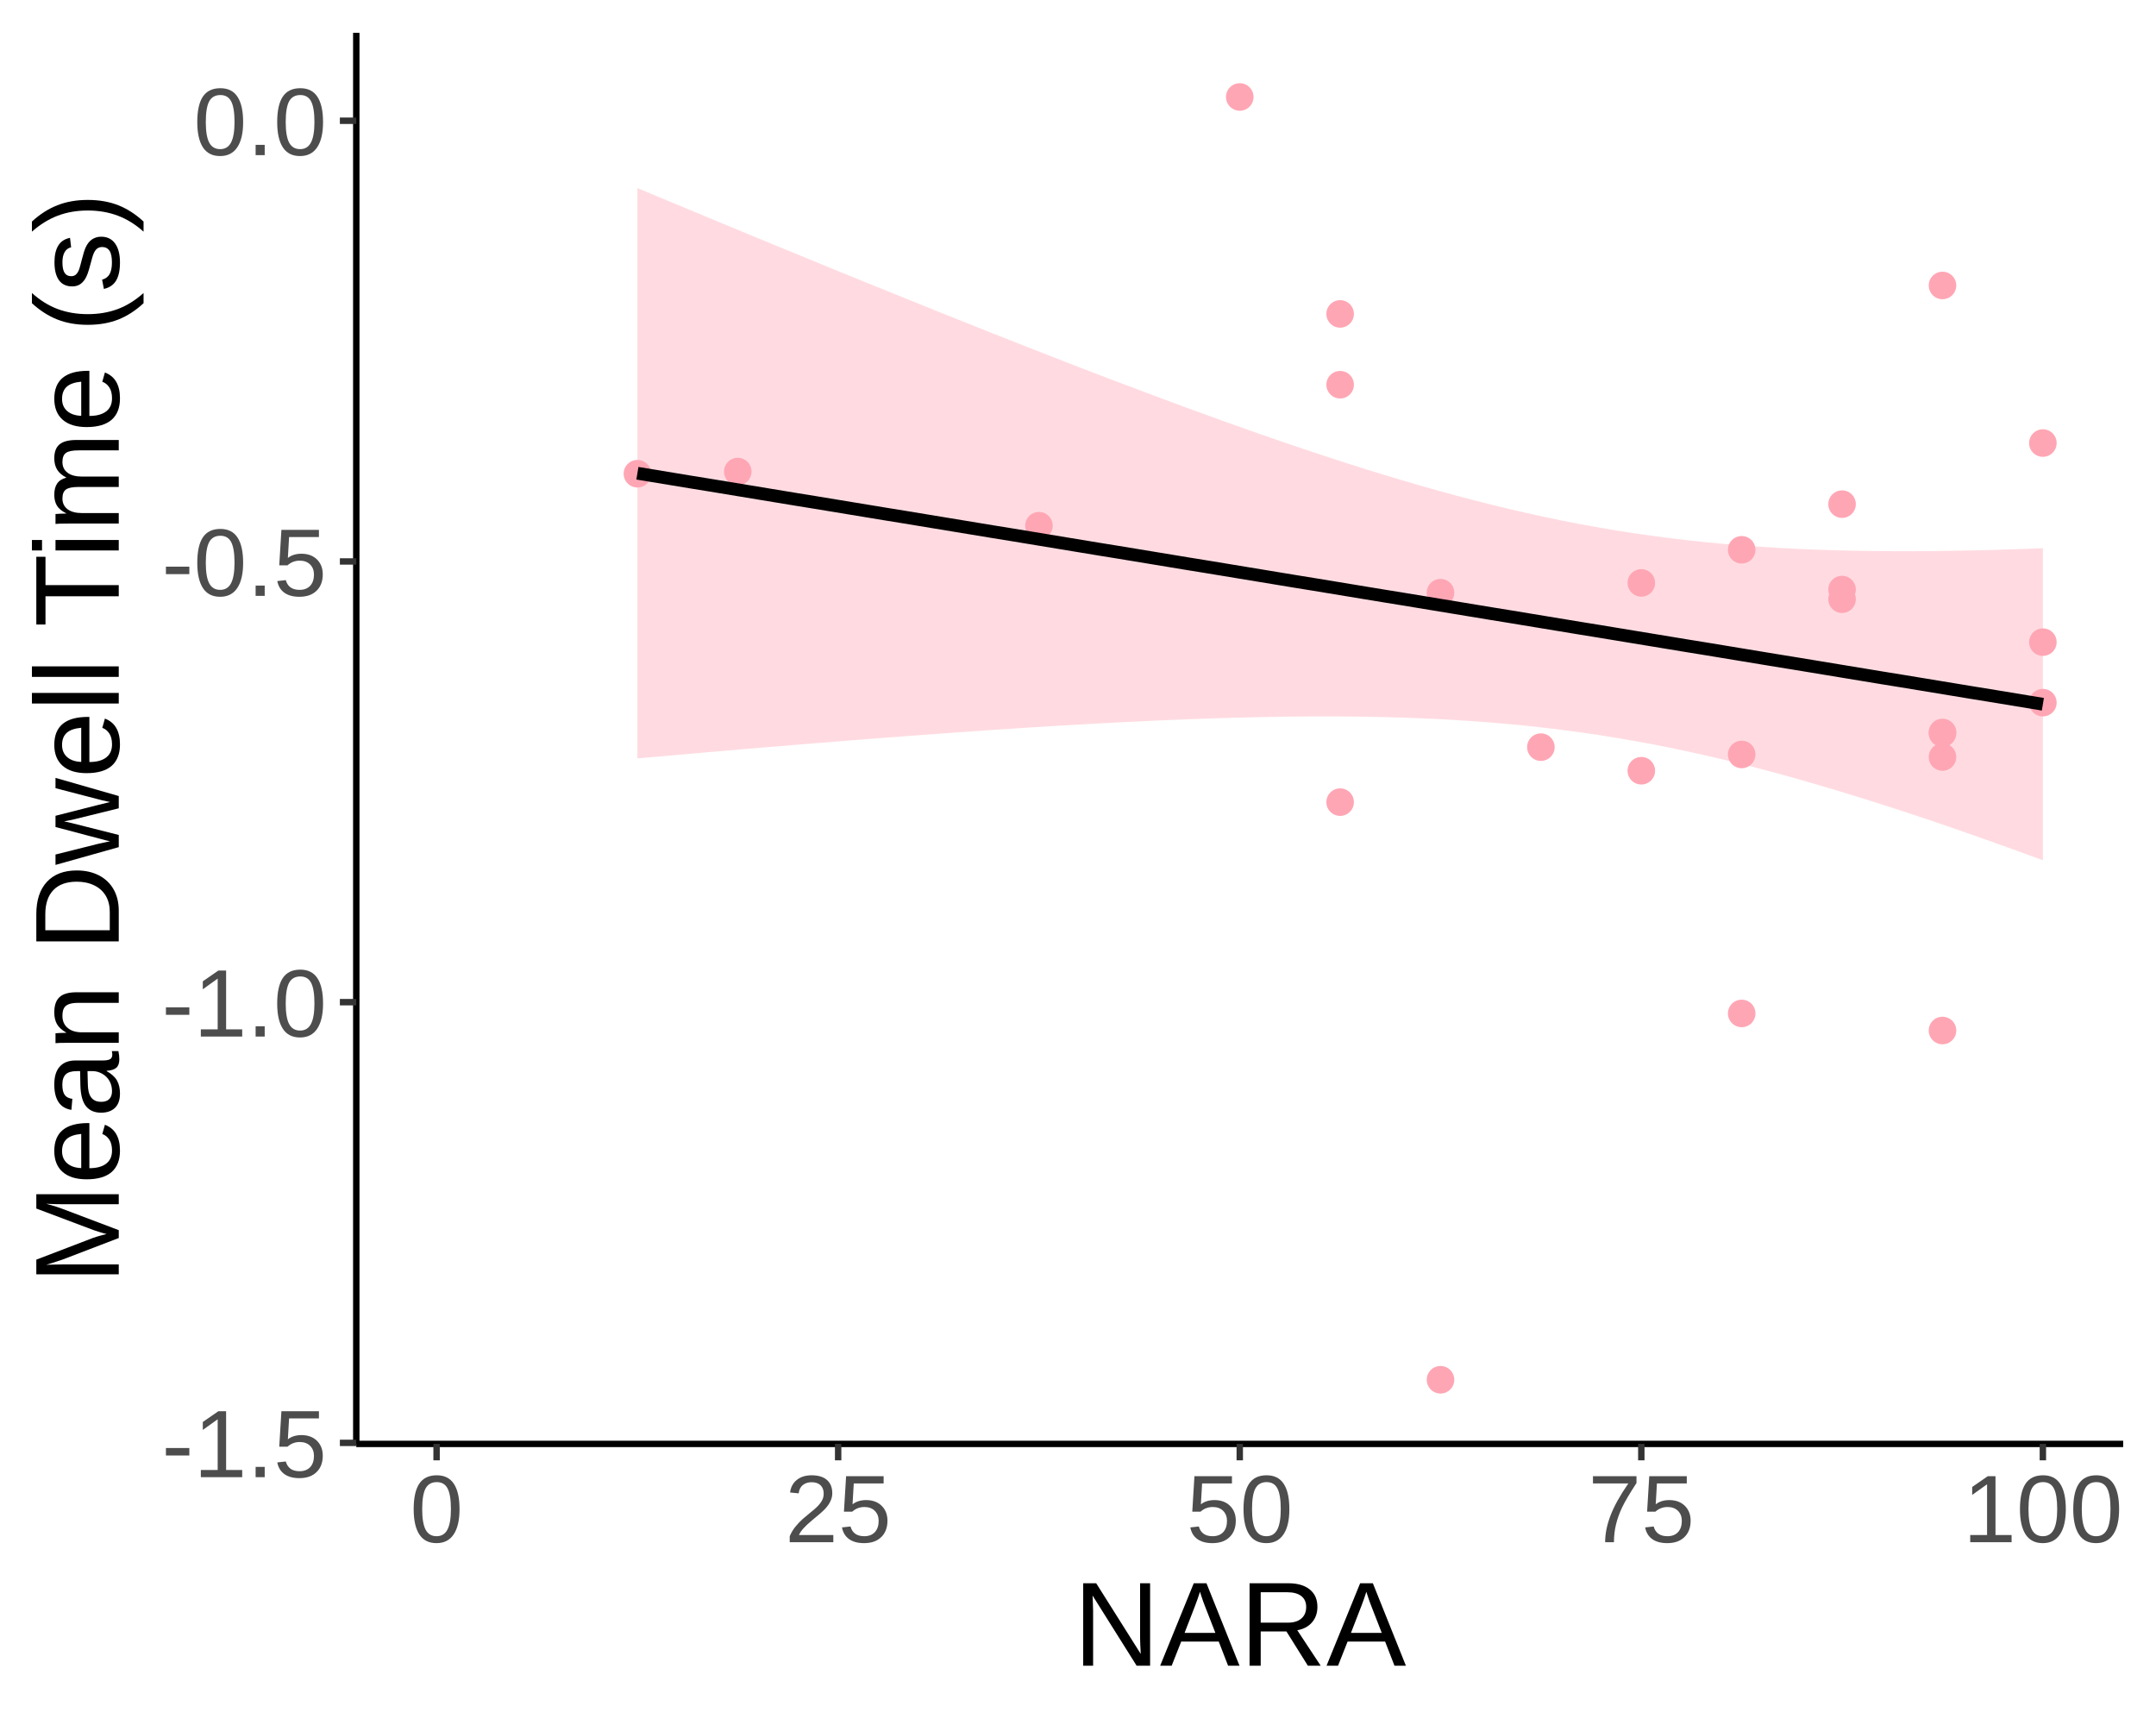
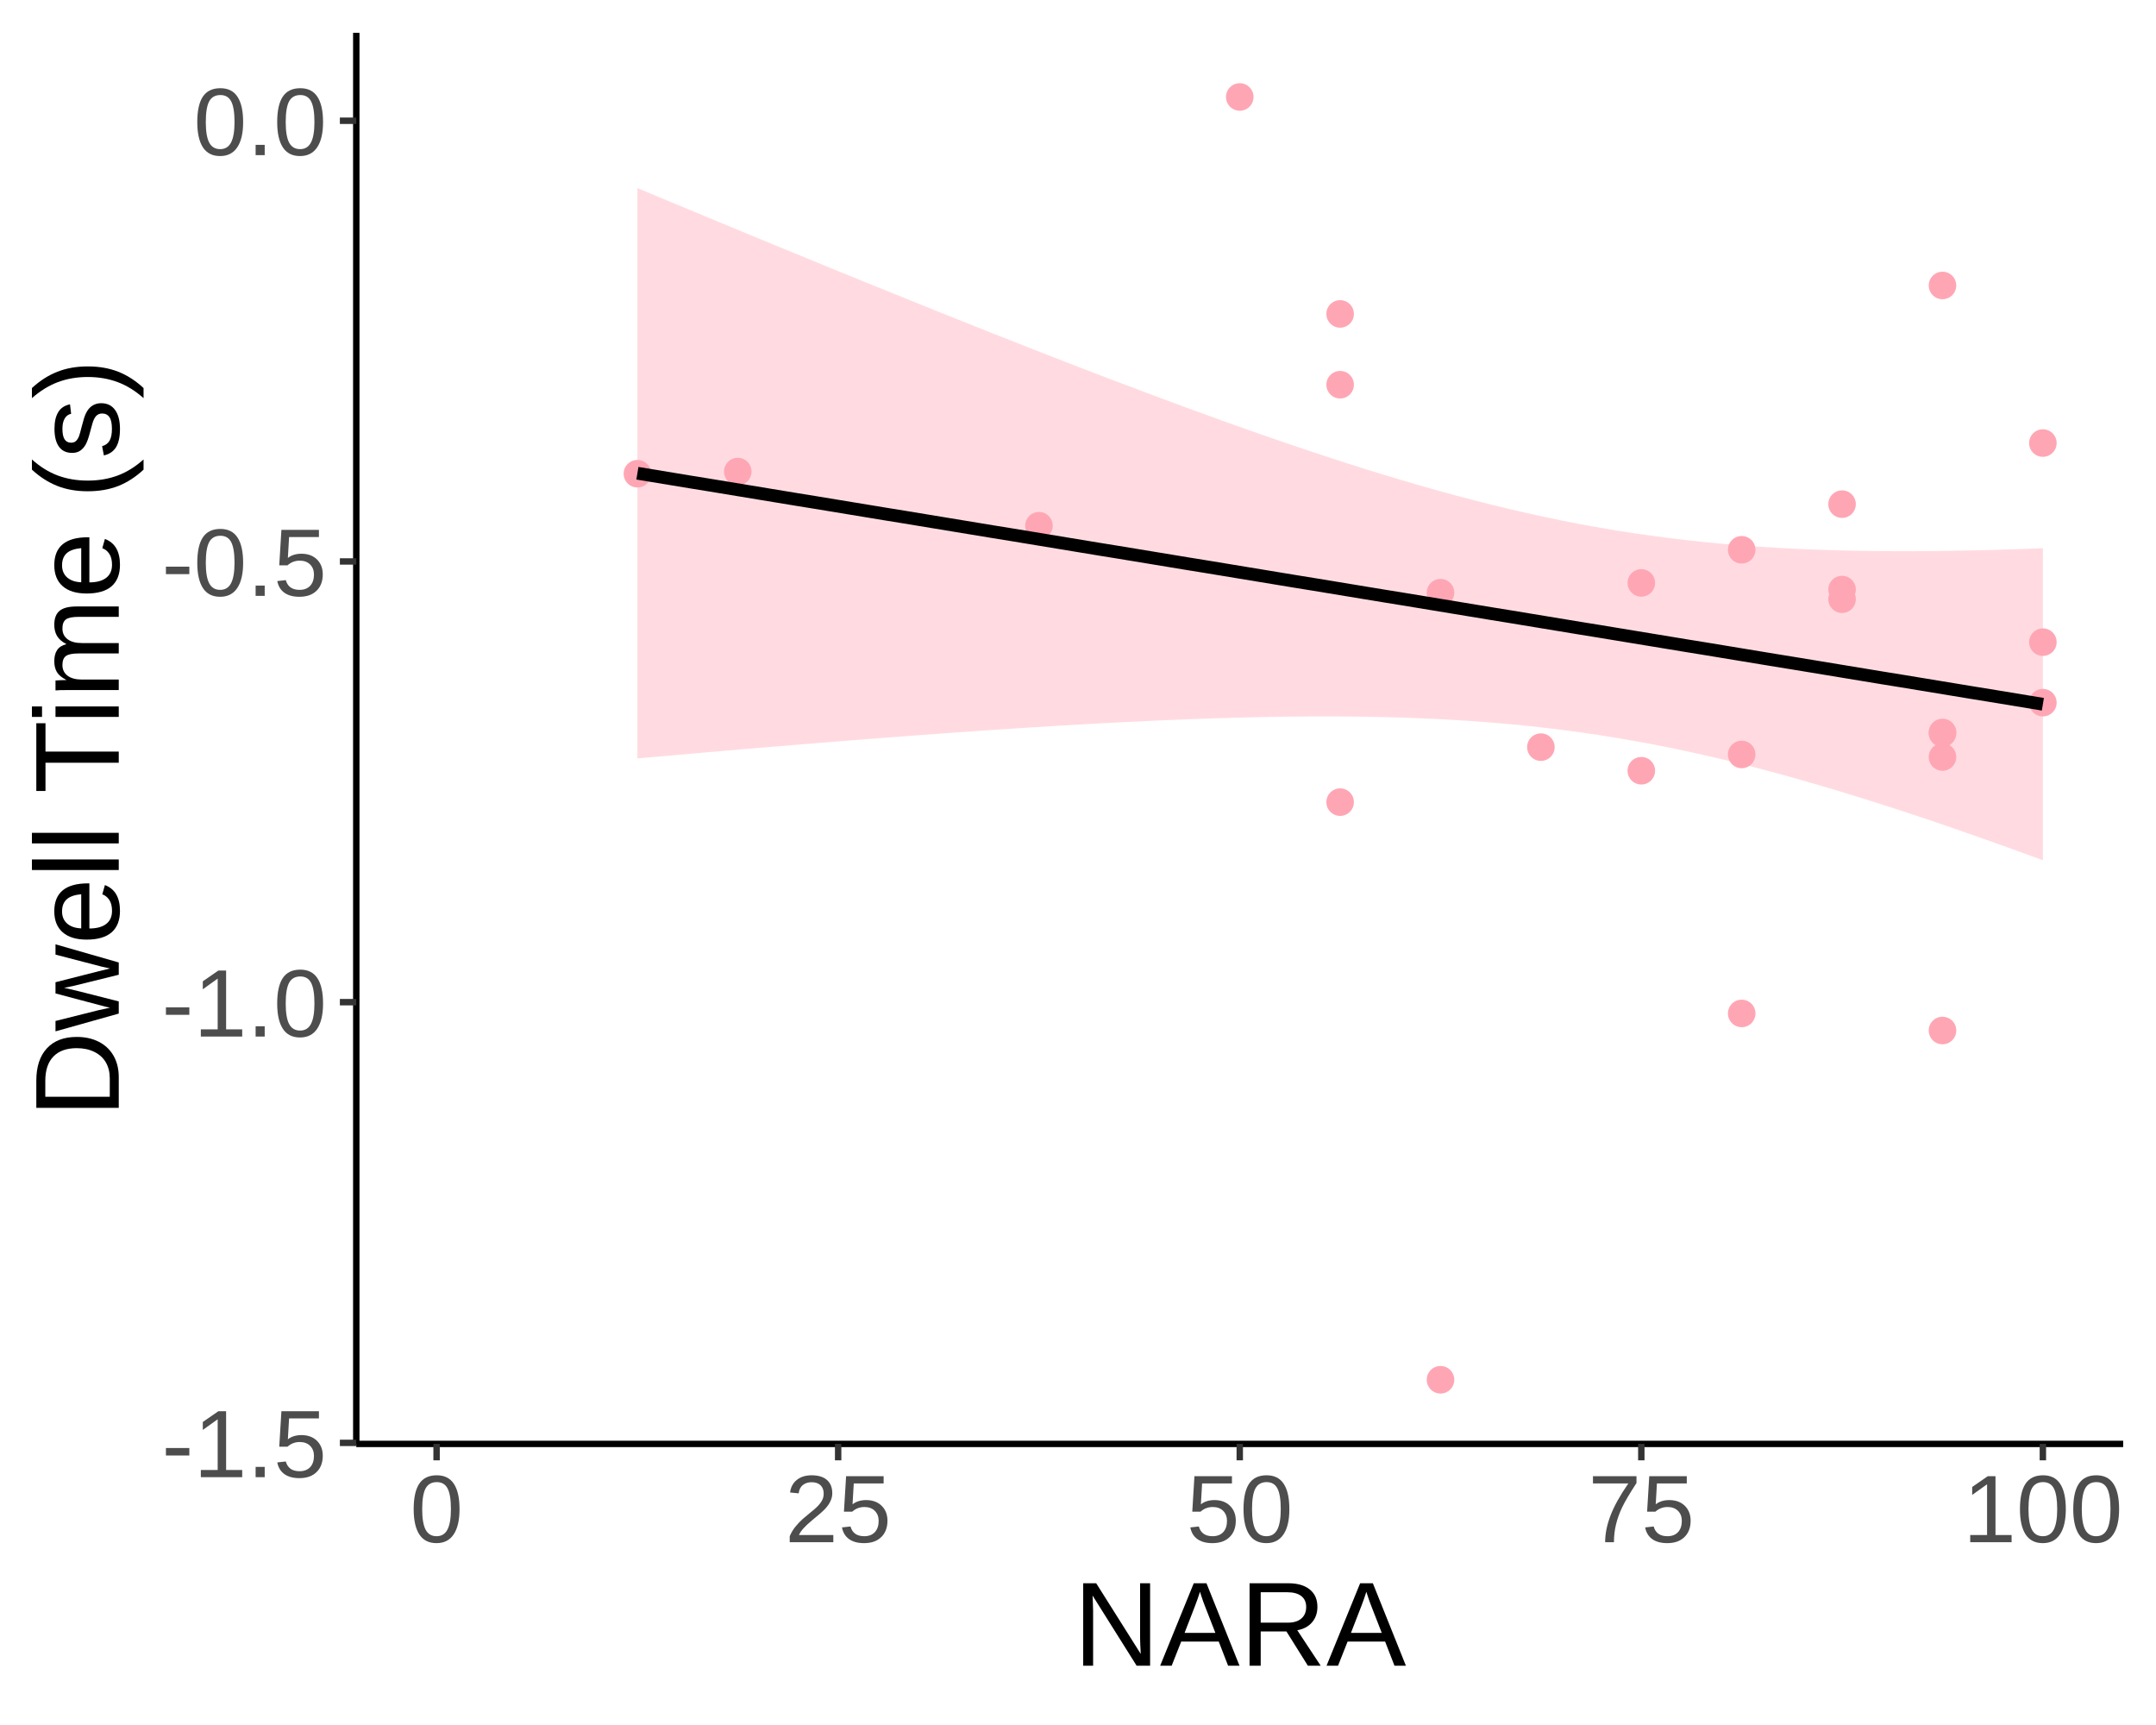
<svg xmlns="http://www.w3.org/2000/svg" class="svglite" width="360.00pt" height="288.00pt" viewBox="0 0 360.00 288.00">
  <defs>
    <style type="text/css">
    .svglite line, .svglite polyline, .svglite polygon, .svglite path, .svglite rect, .svglite circle {
      fill: none;
      stroke: #000000;
      stroke-linecap: round;
      stroke-linejoin: round;
      stroke-miterlimit: 10.00;
    }
    .svglite text {
      white-space: pre;
    }
  </style>
  </defs>
  <rect width="100%" height="100%" style="stroke: none; fill: #FFFFFF;" />
  <defs>
    <clipPath id="cpMC4wMHwzNjAuMDB8MC4wMHwyODguMDA=">
      <rect x="0.00" y="0.00" width="360.00" height="288.00" />
    </clipPath>
  </defs>
  <g clip-path="url(#cpMC4wMHwzNjAuMDB8MC4wMHwyODguMDA=)">
-     <rect x="0" y="0.00" width="360.00" height="288.00" style="stroke-width: 1.07; stroke: #FFFFFF; fill: #FFFFFF;" />
+     <rect x="0.00" y="0.00" width="360.00" height="288.00" style="stroke-width: 1.07; stroke: #FFFFFF; fill: #FFFFFF;" />
  </g>
  <defs>
    <clipPath id="cpNTkuNDl8MzU0LjUyfDUuNDh8MjQxLjA3">
      <rect x="59.49" y="5.48" width="295.03" height="235.59" />
    </clipPath>
  </defs>
  <g clip-path="url(#cpNTkuNDl8MzU0LjUyfDUuNDh8MjQxLjA3)">
    <circle cx="173.48" cy="87.77" r="1.95" style="stroke-width: 0.71; stroke: #FFA6B4; fill: #FFA6B4;" />
    <circle cx="341.11" cy="117.31" r="1.95" style="stroke-width: 0.71; stroke: #FFA6B4; fill: #FFA6B4;" />
    <circle cx="274.06" cy="97.32" r="1.95" style="stroke-width: 0.71; stroke: #FFA6B4; fill: #FFA6B4;" />
    <circle cx="290.82" cy="91.79" r="1.95" style="stroke-width: 0.71; stroke: #FFA6B4; fill: #FFA6B4;" />
    <circle cx="324.35" cy="172.05" r="1.95" style="stroke-width: 0.71; stroke: #FFA6B4; fill: #FFA6B4;" />
    <circle cx="257.29" cy="124.74" r="1.95" style="stroke-width: 0.71; stroke: #FFA6B4; fill: #FFA6B4;" />
    <circle cx="223.77" cy="64.23" r="1.95" style="stroke-width: 0.71; stroke: #FFA6B4; fill: #FFA6B4;" />
    <circle cx="240.53" cy="230.36" r="1.95" style="stroke-width: 0.71; stroke: #FFA6B4; fill: #FFA6B4;" />
    <circle cx="324.35" cy="126.39" r="1.95" style="stroke-width: 0.71; stroke: #FFA6B4; fill: #FFA6B4;" />
    <circle cx="341.11" cy="73.97" r="1.95" style="stroke-width: 0.71; stroke: #FFA6B4; fill: #FFA6B4;" />
    <circle cx="307.58" cy="84.17" r="1.95" style="stroke-width: 0.71; stroke: #FFA6B4; fill: #FFA6B4;" />
    <circle cx="290.82" cy="125.96" r="1.95" style="stroke-width: 0.71; stroke: #FFA6B4; fill: #FFA6B4;" />
    <circle cx="307.58" cy="98.43" r="1.95" style="stroke-width: 0.71; stroke: #FFA6B4; fill: #FFA6B4;" />
    <circle cx="106.43" cy="79.09" r="1.95" style="stroke-width: 0.71; stroke: #FFA6B4; fill: #FFA6B4;" />
    <circle cx="223.77" cy="52.41" r="1.95" style="stroke-width: 0.71; stroke: #FFA6B4; fill: #FFA6B4;" />
    <circle cx="341.11" cy="107.21" r="1.95" style="stroke-width: 0.71; stroke: #FFA6B4; fill: #FFA6B4;" />
    <circle cx="240.53" cy="98.95" r="1.95" style="stroke-width: 0.71; stroke: #FFA6B4; fill: #FFA6B4;" />
    <circle cx="207.01" cy="16.19" r="1.95" style="stroke-width: 0.71; stroke: #FFA6B4; fill: #FFA6B4;" />
    <circle cx="307.58" cy="100.04" r="1.95" style="stroke-width: 0.71; stroke: #FFA6B4; fill: #FFA6B4;" />
    <circle cx="274.06" cy="128.68" r="1.95" style="stroke-width: 0.71; stroke: #FFA6B4; fill: #FFA6B4;" />
    <circle cx="290.82" cy="169.20" r="1.95" style="stroke-width: 0.71; stroke: #FFA6B4; fill: #FFA6B4;" />
    <circle cx="223.77" cy="133.92" r="1.95" style="stroke-width: 0.71; stroke: #FFA6B4; fill: #FFA6B4;" />
    <circle cx="123.19" cy="78.73" r="1.95" style="stroke-width: 0.71; stroke: #FFA6B4; fill: #FFA6B4;" />
    <circle cx="324.35" cy="122.42" r="1.95" style="stroke-width: 0.71; stroke: #FFA6B4; fill: #FFA6B4;" />
    <circle cx="324.35" cy="122.29" r="1.95" style="stroke-width: 0.71; stroke: #FFA6B4; fill: #FFA6B4;" />
    <circle cx="324.35" cy="47.66" r="1.95" style="stroke-width: 0.71; stroke: #FFA6B4; fill: #FFA6B4;" />
    <polygon points="106.43,31.40 109.40,32.64 112.37,33.88 115.34,35.11 118.31,36.35 121.28,37.58 124.25,38.81 127.22,40.04 130.19,41.26 133.16,42.48 136.13,43.70 139.10,44.92 142.07,46.13 145.05,47.34 148.02,48.54 150.99,49.74 153.96,50.94 156.93,52.14 159.90,53.32 162.87,54.51 165.84,55.69 168.81,56.86 171.78,58.03 174.75,59.19 177.72,60.35 180.69,61.50 183.66,62.64 186.63,63.77 189.61,64.89 192.58,66.01 195.55,67.11 198.52,68.21 201.49,69.29 204.46,70.37 207.43,71.42 210.40,72.47 213.37,73.50 216.34,74.51 219.31,75.51 222.28,76.49 225.25,77.45 228.22,78.39 231.20,79.31 234.17,80.20 237.14,81.07 240.11,81.91 243.08,82.72 246.05,83.50 249.02,84.26 251.99,84.98 254.96,85.66 257.93,86.31 260.90,86.93 263.87,87.51 266.84,88.05 269.81,88.55 272.78,89.02 275.76,89.44 278.73,89.84 281.70,90.19 284.67,90.51 287.64,90.79 290.61,91.04 293.58,91.26 296.55,91.45 299.52,91.61 302.49,91.74 305.46,91.84 308.43,91.92 311.40,91.98 314.37,92.01 317.34,92.03 320.32,92.02 323.29,92.00 326.26,91.95 329.23,91.90 332.20,91.83 335.17,91.74 338.14,91.64 341.11,91.53 341.11,143.62 338.14,142.54 335.17,141.46 332.20,140.40 329.23,139.36 326.26,138.32 323.29,137.30 320.32,136.30 317.34,135.32 314.37,134.36 311.40,133.42 308.43,132.50 305.46,131.60 302.49,130.73 299.52,129.88 296.55,129.06 293.58,128.27 290.61,127.52 287.64,126.79 284.67,126.10 281.70,125.44 278.73,124.82 275.76,124.23 272.78,123.69 269.81,123.18 266.84,122.70 263.87,122.27 260.90,121.87 257.93,121.51 254.96,121.18 251.99,120.89 249.02,120.64 246.05,120.41 243.08,120.22 240.11,120.05 237.14,119.92 234.17,119.81 231.20,119.73 228.22,119.67 225.25,119.63 222.28,119.61 219.31,119.61 216.34,119.64 213.37,119.67 210.40,119.73 207.43,119.80 204.46,119.88 201.49,119.97 198.52,120.08 195.55,120.20 192.58,120.33 189.61,120.47 186.63,120.62 183.66,120.77 180.69,120.94 177.72,121.11 174.75,121.29 171.78,121.47 168.81,121.67 165.84,121.86 162.87,122.07 159.90,122.27 156.93,122.49 153.96,122.70 150.99,122.93 148.02,123.15 145.05,123.38 142.07,123.61 139.10,123.85 136.13,124.09 133.16,124.33 130.19,124.58 127.22,124.82 124.25,125.07 121.28,125.33 118.31,125.58 115.34,125.84 112.37,126.10 109.40,126.36 106.43,126.62 " style="stroke-width: 0.00; stroke: none; stroke-linecap: butt; fill: #FFA6B4; fill-opacity: 0.40;" />
    <polyline points="106.43,31.40 109.40,32.64 112.37,33.88 115.34,35.11 118.31,36.35 121.28,37.58 124.25,38.81 127.22,40.04 130.19,41.26 133.16,42.48 136.13,43.70 139.10,44.92 142.07,46.13 145.05,47.34 148.02,48.54 150.99,49.74 153.96,50.94 156.93,52.14 159.90,53.32 162.87,54.51 165.84,55.69 168.81,56.86 171.78,58.03 174.75,59.19 177.72,60.35 180.69,61.50 183.66,62.64 186.63,63.77 189.61,64.89 192.58,66.01 195.55,67.11 198.52,68.21 201.49,69.29 204.46,70.37 207.43,71.42 210.40,72.47 213.37,73.50 216.34,74.51 219.31,75.51 222.28,76.49 225.25,77.45 228.22,78.39 231.20,79.31 234.17,80.20 237.14,81.07 240.11,81.91 243.08,82.72 246.05,83.50 249.02,84.26 251.99,84.98 254.96,85.66 257.93,86.31 260.90,86.93 263.87,87.51 266.84,88.05 269.81,88.55 272.78,89.02 275.76,89.44 278.73,89.84 281.70,90.19 284.67,90.51 287.64,90.79 290.61,91.04 293.58,91.26 296.55,91.45 299.52,91.61 302.49,91.74 305.46,91.84 308.43,91.92 311.40,91.98 314.37,92.01 317.34,92.03 320.32,92.02 323.29,92.00 326.26,91.95 329.23,91.90 332.20,91.83 335.17,91.74 338.14,91.64 341.11,91.53 " style="stroke-width: 2.13; stroke: none; stroke-linecap: butt;" />
    <polyline points="341.11,143.62 338.14,142.54 335.17,141.46 332.20,140.40 329.23,139.36 326.26,138.32 323.29,137.30 320.32,136.30 317.34,135.32 314.37,134.36 311.40,133.42 308.43,132.50 305.46,131.60 302.49,130.73 299.52,129.88 296.55,129.06 293.58,128.27 290.61,127.52 287.64,126.79 284.67,126.10 281.70,125.44 278.73,124.82 275.76,124.23 272.78,123.69 269.81,123.18 266.84,122.70 263.87,122.27 260.90,121.87 257.93,121.51 254.96,121.18 251.99,120.89 249.02,120.64 246.05,120.41 243.08,120.22 240.11,120.05 237.14,119.92 234.17,119.81 231.20,119.73 228.22,119.67 225.25,119.63 222.28,119.61 219.31,119.61 216.34,119.64 213.37,119.67 210.40,119.73 207.43,119.80 204.46,119.88 201.49,119.97 198.52,120.08 195.55,120.20 192.58,120.33 189.61,120.47 186.63,120.62 183.66,120.77 180.69,120.94 177.72,121.11 174.75,121.29 171.78,121.47 168.81,121.67 165.84,121.86 162.87,122.07 159.90,122.27 156.93,122.49 153.96,122.70 150.99,122.93 148.02,123.15 145.05,123.38 142.07,123.61 139.10,123.85 136.13,124.09 133.16,124.33 130.19,124.58 127.22,124.82 124.25,125.07 121.28,125.33 118.31,125.58 115.34,125.84 112.37,126.10 109.40,126.36 106.43,126.62 " style="stroke-width: 2.13; stroke: none; stroke-linecap: butt;" />
    <polyline points="106.43,79.01 109.40,79.50 112.37,79.99 115.34,80.48 118.31,80.96 121.28,81.45 124.25,81.94 127.22,82.43 130.19,82.92 133.16,83.41 136.13,83.89 139.10,84.38 142.07,84.87 145.05,85.36 148.02,85.85 150.99,86.33 153.96,86.82 156.93,87.31 159.90,87.80 162.87,88.29 165.84,88.78 168.81,89.26 171.78,89.75 174.75,90.24 177.72,90.73 180.69,91.22 183.66,91.71 186.63,92.19 189.61,92.68 192.58,93.17 195.55,93.66 198.52,94.15 201.49,94.63 204.46,95.12 207.43,95.61 210.40,96.10 213.37,96.59 216.34,97.08 219.31,97.56 222.28,98.05 225.25,98.54 228.22,99.03 231.20,99.52 234.17,100.00 237.14,100.49 240.11,100.98 243.08,101.47 246.05,101.96 249.02,102.45 251.99,102.93 254.96,103.42 257.93,103.91 260.90,104.40 263.87,104.89 266.84,105.37 269.81,105.86 272.78,106.35 275.76,106.84 278.73,107.33 281.70,107.82 284.67,108.30 287.64,108.79 290.61,109.28 293.58,109.77 296.55,110.26 299.52,110.74 302.49,111.23 305.46,111.72 308.43,112.21 311.40,112.70 314.37,113.19 317.34,113.67 320.32,114.16 323.29,114.65 326.26,115.14 329.23,115.63 332.20,116.11 335.17,116.60 338.14,117.09 341.11,117.58 " style="stroke-width: 2.13; stroke-linecap: butt;" />
  </g>
  <g clip-path="url(#cpMC4wMHwzNjAuMDB8MC4wMHwyODguMDA=)">
    <polyline points="59.49,241.07 59.49,5.48 " style="stroke-width: 1.07; stroke-linecap: butt;" />
    <text x="54.56" y="246.63" text-anchor="end" style="font-size: 16.00px;fill: #4D4D4D; font-family: &quot;Arial&quot;;" textLength="27.57px" lengthAdjust="spacingAndGlyphs">-1.5</text>
    <text x="54.56" y="173.06" text-anchor="end" style="font-size: 16.00px;fill: #4D4D4D; font-family: &quot;Arial&quot;;" textLength="27.57px" lengthAdjust="spacingAndGlyphs">-1.0</text>
    <text x="54.56" y="99.48" text-anchor="end" style="font-size: 16.00px;fill: #4D4D4D; font-family: &quot;Arial&quot;;" textLength="27.57px" lengthAdjust="spacingAndGlyphs">-0.5</text>
    <text x="54.56" y="25.90" text-anchor="end" style="font-size: 16.00px;fill: #4D4D4D; font-family: &quot;Arial&quot;;" textLength="22.24px" lengthAdjust="spacingAndGlyphs">0.0</text>
    <polyline points="56.75,240.90 59.49,240.90 " style="stroke-width: 1.07; stroke: #333333; stroke-linecap: butt;" />
    <polyline points="56.75,167.32 59.49,167.32 " style="stroke-width: 1.07; stroke: #333333; stroke-linecap: butt;" />
    <polyline points="56.75,93.74 59.49,93.74 " style="stroke-width: 1.07; stroke: #333333; stroke-linecap: butt;" />
    <polyline points="56.75,20.16 59.49,20.16 " style="stroke-width: 1.07; stroke: #333333; stroke-linecap: butt;" />
    <polyline points="59.49,241.07 354.52,241.07 " style="stroke-width: 1.07; stroke-linecap: butt;" />
    <polyline points="72.90,243.81 72.90,241.07 " style="stroke-width: 1.07; stroke: #333333; stroke-linecap: butt;" />
    <polyline points="139.95,243.81 139.95,241.07 " style="stroke-width: 1.07; stroke: #333333; stroke-linecap: butt;" />
    <polyline points="207.01,243.81 207.01,241.07 " style="stroke-width: 1.07; stroke: #333333; stroke-linecap: butt;" />
    <polyline points="274.06,243.81 274.06,241.07 " style="stroke-width: 1.07; stroke: #333333; stroke-linecap: butt;" />
    <polyline points="341.11,243.81 341.11,241.07 " style="stroke-width: 1.07; stroke: #333333; stroke-linecap: butt;" />
    <text x="72.90" y="257.48" text-anchor="middle" style="font-size: 16.00px;fill: #4D4D4D; font-family: &quot;Arial&quot;;" textLength="8.90px" lengthAdjust="spacingAndGlyphs">0</text>
    <text x="139.95" y="257.48" text-anchor="middle" style="font-size: 16.00px;fill: #4D4D4D; font-family: &quot;Arial&quot;;" textLength="17.80px" lengthAdjust="spacingAndGlyphs">25</text>
    <text x="207.01" y="257.48" text-anchor="middle" style="font-size: 16.00px;fill: #4D4D4D; font-family: &quot;Arial&quot;;" textLength="17.80px" lengthAdjust="spacingAndGlyphs">50</text>
    <text x="274.06" y="257.48" text-anchor="middle" style="font-size: 16.00px;fill: #4D4D4D; font-family: &quot;Arial&quot;;" textLength="17.80px" lengthAdjust="spacingAndGlyphs">75</text>
    <text x="341.11" y="257.48" text-anchor="middle" style="font-size: 16.00px;fill: #4D4D4D; font-family: &quot;Arial&quot;;" textLength="26.70px" lengthAdjust="spacingAndGlyphs">100</text>
    <text x="207.01" y="278.10" text-anchor="middle" style="font-size: 20.00px; font-family: &quot;Arial&quot;;" textLength="55.57px" lengthAdjust="spacingAndGlyphs">NARA</text>
-     <text transform="translate(19.83,123.27) rotate(-90)" text-anchor="middle" style="font-size: 20.00px; font-family: &quot;Arial&quot;;" textLength="183.37px" lengthAdjust="spacingAndGlyphs">Mean Dwell Time (s)</text>
+     <text transform="translate(19.83,123.27) rotate(-90)" text-anchor="middle" style="font-size: 20.00px; font-family: &quot;Arial&quot;;" textLength="127.78px" lengthAdjust="spacingAndGlyphs">Dwell Time (s)</text>
  </g>
</svg>
